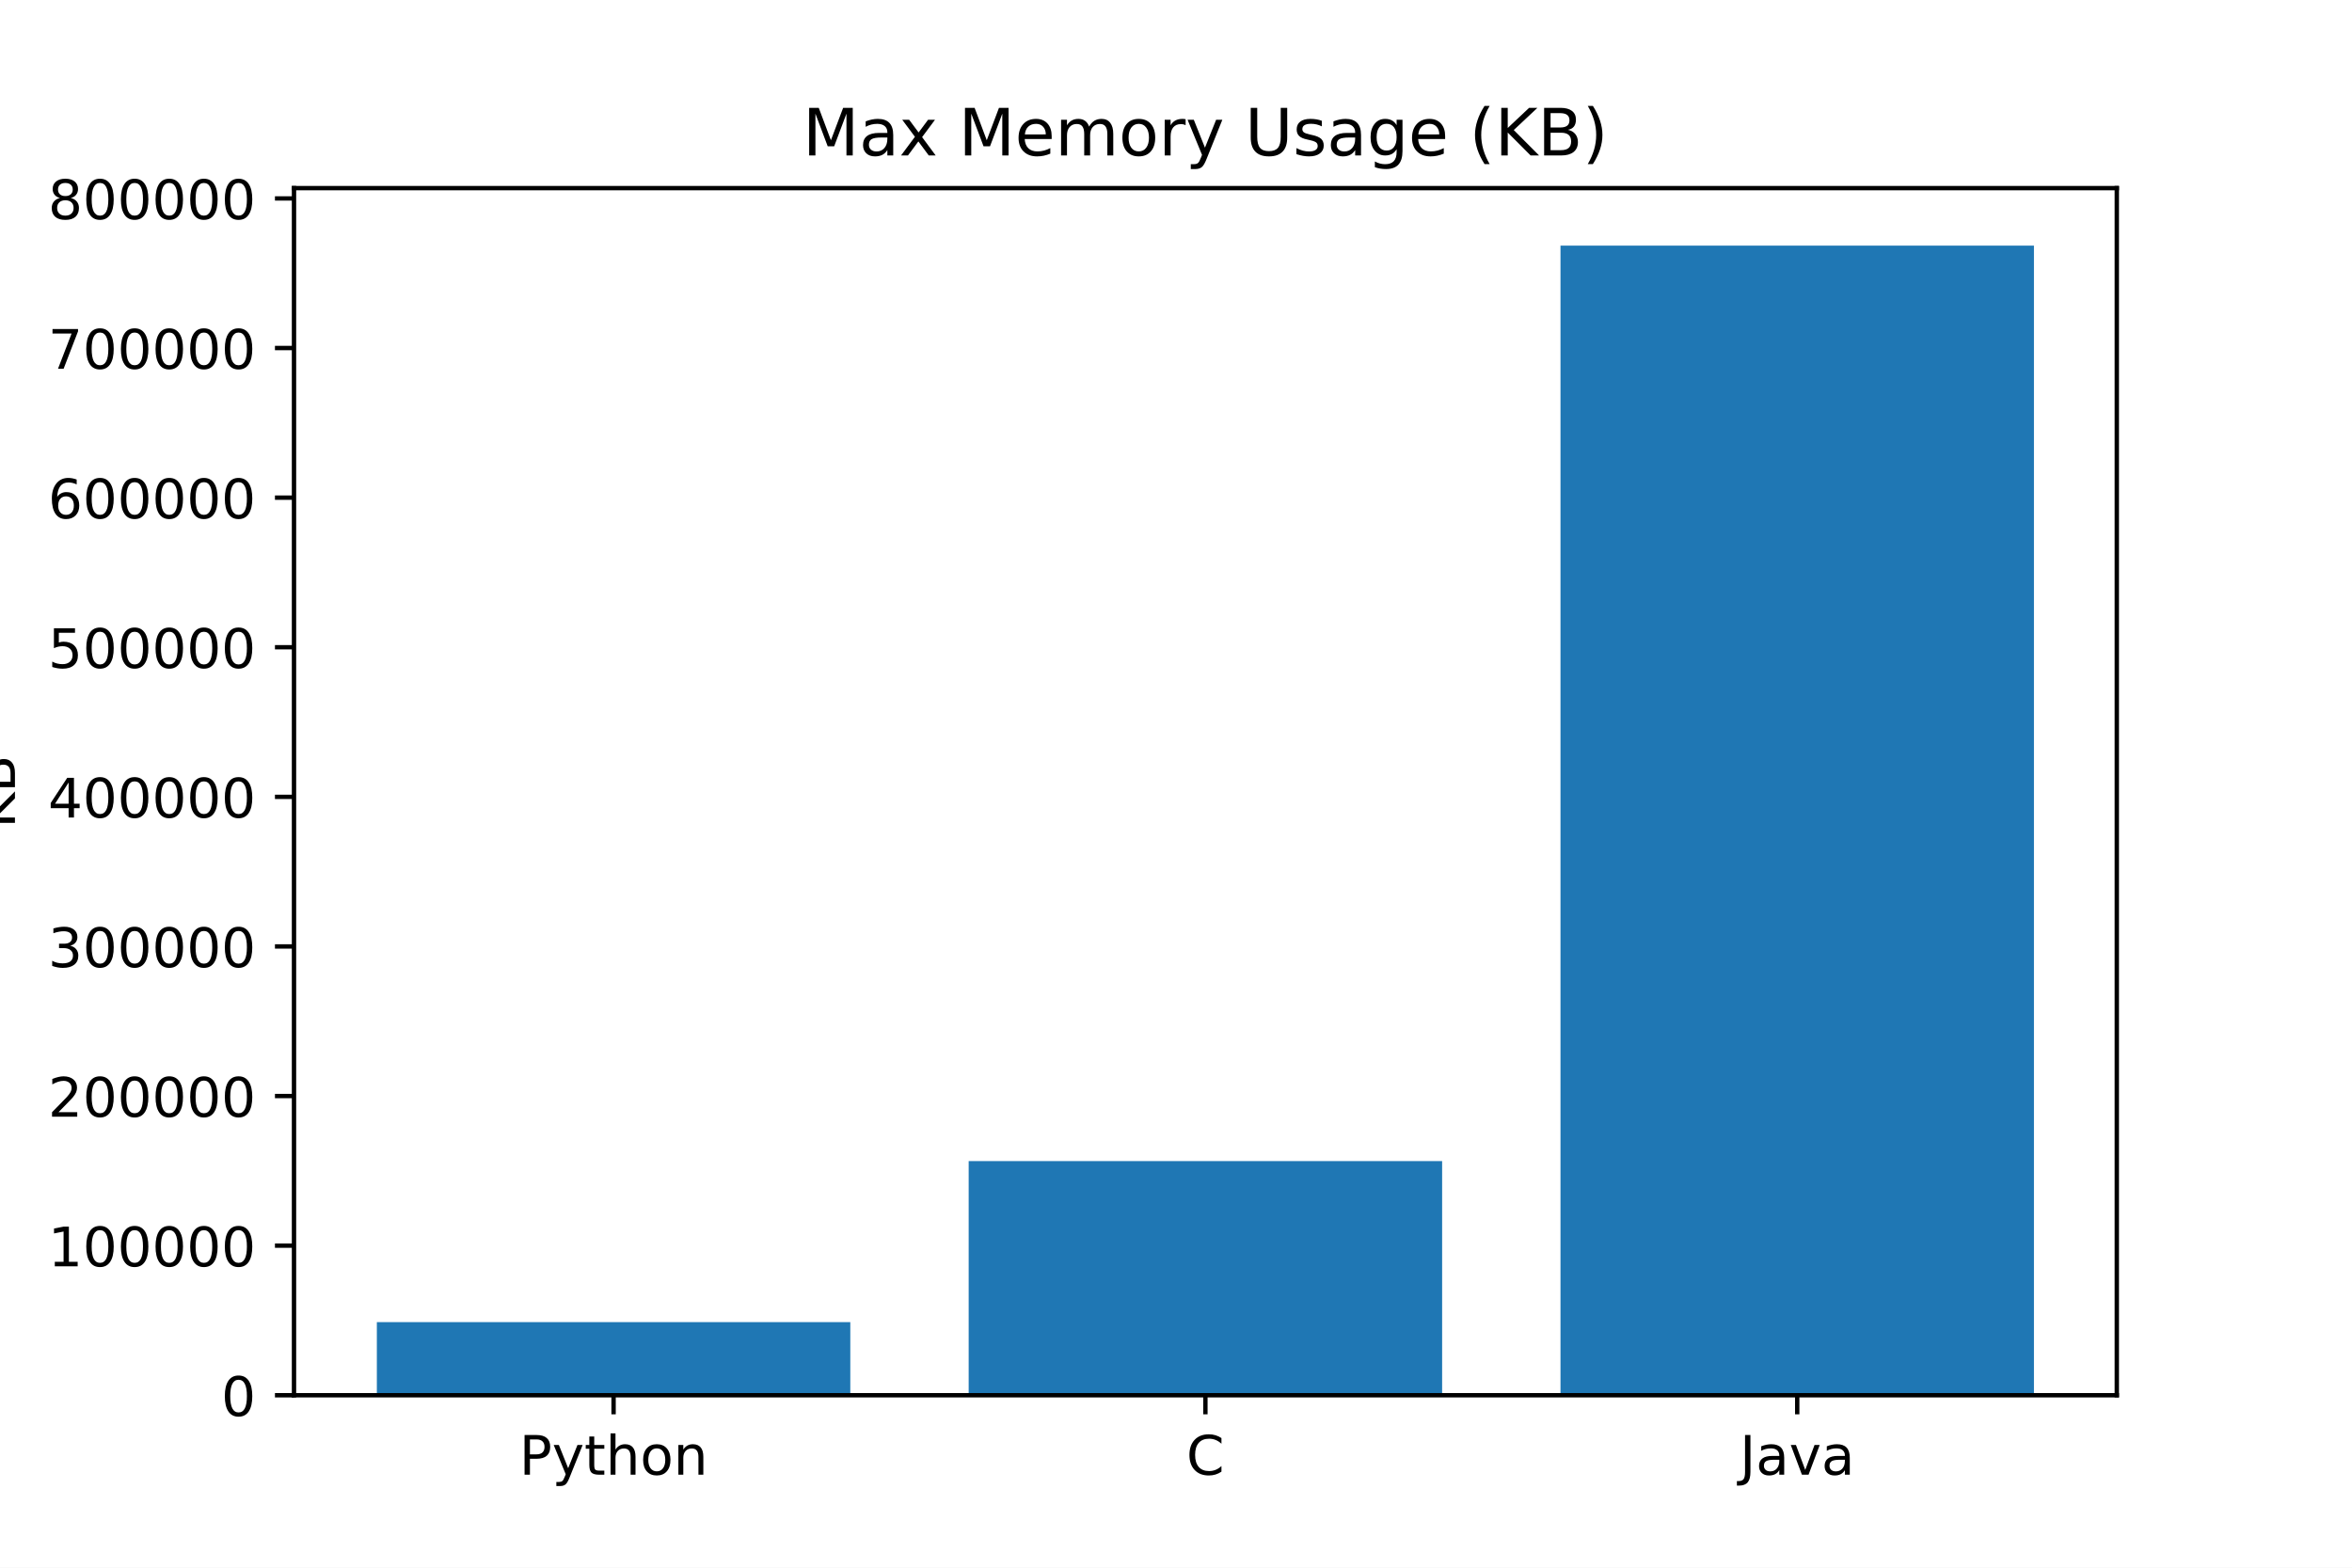
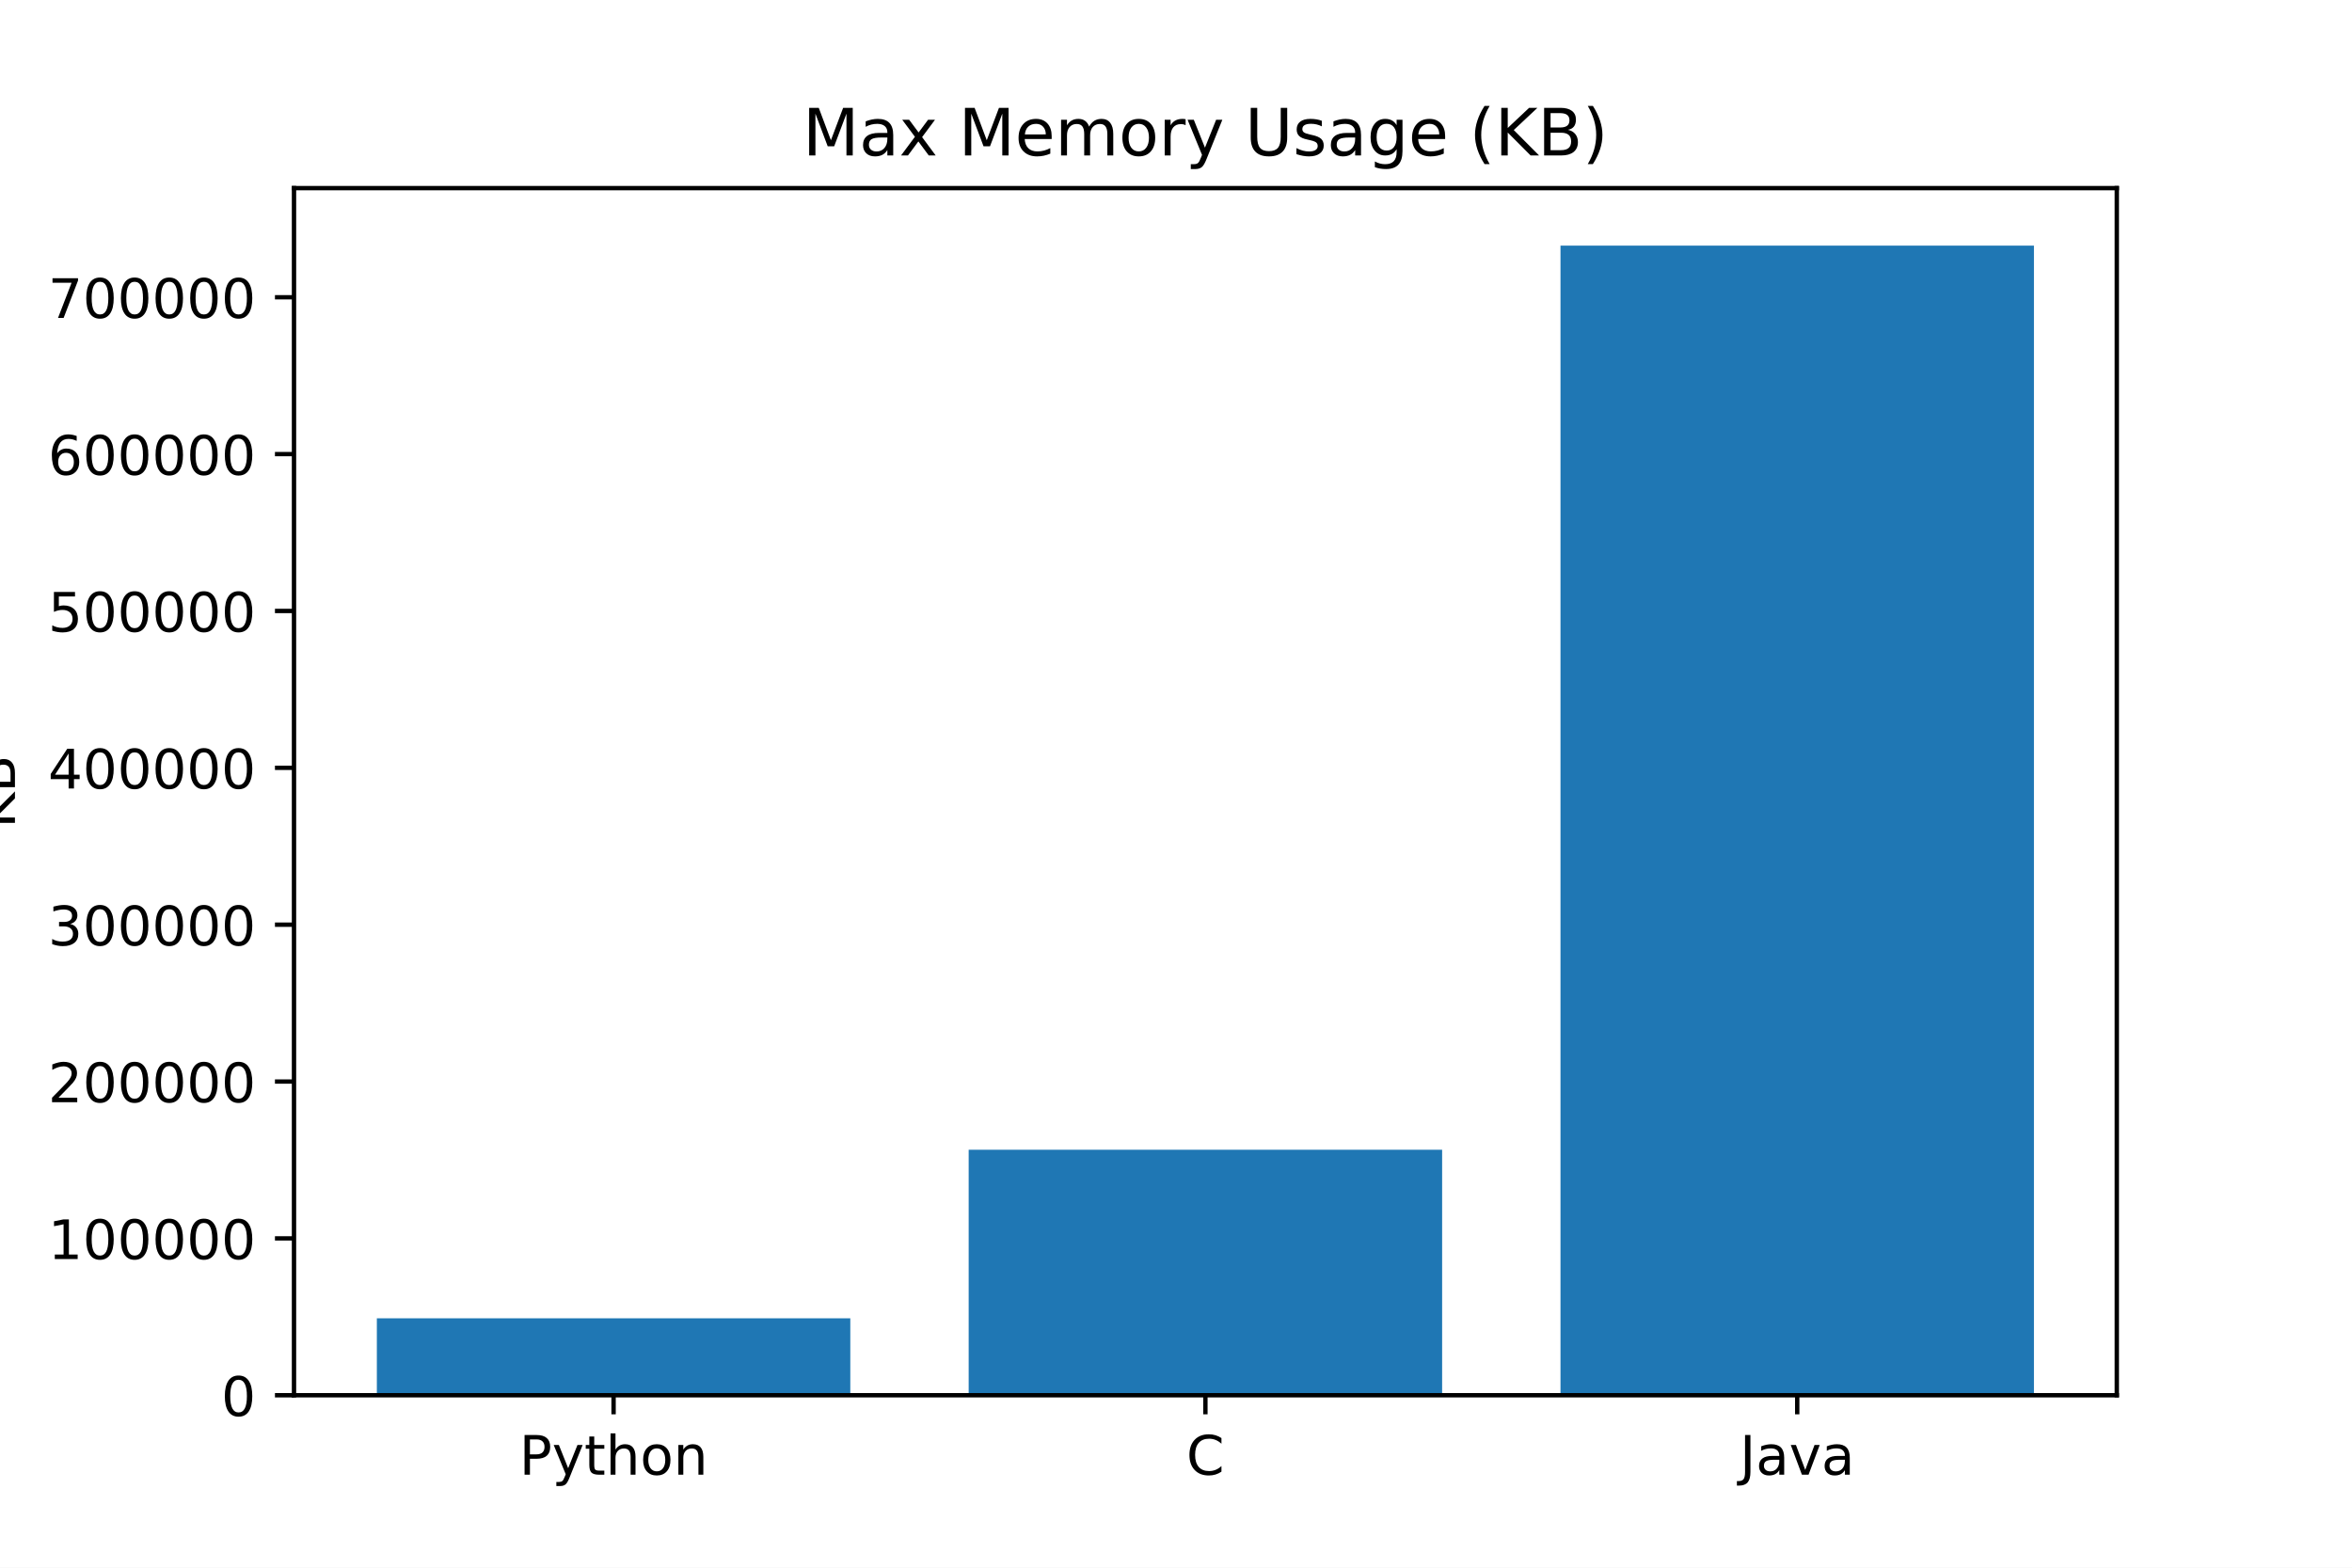
<svg xmlns="http://www.w3.org/2000/svg" xmlns:xlink="http://www.w3.org/1999/xlink" width="432pt" height="288pt" viewBox="0 0 432 288" version="1.1">
  <defs>
    <style type="text/css">*{stroke-linejoin: round; stroke-linecap: butt}</style>
  </defs>
  <g id="figure_1">
    <g id="patch_1">
      <path d="M 0 288  L 432 288  L 432 0  L 0 0  z " style="fill: #ffffff" />
    </g>
    <g id="axes_1">
      <g id="patch_2">
        <path d="M 54 256.32  L 388.8 256.32  L 388.8 34.56  L 54 34.56  z " style="fill: #ffffff" />
      </g>
      <g id="patch_3">
-         <path d="M 69.218 256.32  L 156.179 256.32  L 156.179 242.89  L 69.218 242.89  z " clip-path="url(#pde307f7f44)" style="fill: #1f77b4" />
+         <path d="M 69.218 256.32  L 156.179 256.32  L 156.179 242.189  L 69.218 242.189  z " clip-path="url(#p4cbd2ab543)" style="fill: #1f77b4" />
      </g>
      <g id="patch_4">
-         <path d="M 177.919 256.32  L 264.881 256.32  L 264.881 213.3  L 177.919 213.3  z " clip-path="url(#pde307f7f44)" style="fill: #1f77b4" />
+         <path d="M 177.919 256.32  L 264.881 256.32  L 264.881 211.214  L 177.919 211.214  z " clip-path="url(#p4cbd2ab543)" style="fill: #1f77b4" />
      </g>
      <g id="patch_5">
-         <path d="M 286.621 256.32  L 373.582 256.32  L 373.582 45.12  L 286.621 45.12  z " clip-path="url(#pde307f7f44)" style="fill: #1f77b4" />
+         <path d="M 286.621 256.32  L 373.582 256.32  L 373.582 45.12  L 286.621 45.12  z " clip-path="url(#p4cbd2ab543)" style="fill: #1f77b4" />
      </g>
      <g id="matplotlib.axis_1">
        <g id="xtick_1">
          <g id="line2d_1">
            <defs>
-               <path id="ma4c8f65fe5" d="M 0 0  L 0 3.5  " style="stroke: #000000; stroke-width: 0.8" />
+               <path id="mc1061f6095" d="M 0 0  L 0 3.5  " style="stroke: #000000; stroke-width: 0.8" />
            </defs>
            <g>
-               <use xlink:href="#ma4c8f65fe5" x="112.699" y="256.32" style="stroke: #000000; stroke-width: 0.8" />
+               <use xlink:href="#mc1061f6095" x="112.699" y="256.32" style="stroke: #000000; stroke-width: 0.8" />
            </g>
          </g>
          <g id="text_1">
            <g transform="translate(95.36745 270.9184) scale(0.1 -0.1)">
              <defs>
                <path id="DejaVuSans-50" d="M 1259 4147  L 1259 2394  L 2053 2394  Q 2494 2394 2734 2622  Q 2975 2850 2975 3272  Q 2975 3691 2734 3919  Q 2494 4147 2053 4147  L 1259 4147  z M 628 4666  L 2053 4666  Q 2838 4666 3239 4311  Q 3641 3956 3641 3272  Q 3641 2581 3239 2228  Q 2838 1875 2053 1875  L 1259 1875  L 1259 0  L 628 0  L 628 4666  z " transform="scale(0.015625)" />
                <path id="DejaVuSans-79" d="M 2059 -325  Q 1816 -950 1584 -1140  Q 1353 -1331 966 -1331  L 506 -1331  L 506 -850  L 844 -850  Q 1081 -850 1212 -737  Q 1344 -625 1503 -206  L 1606 56  L 191 3500  L 800 3500  L 1894 763  L 2988 3500  L 3597 3500  L 2059 -325  z " transform="scale(0.015625)" />
                <path id="DejaVuSans-74" d="M 1172 4494  L 1172 3500  L 2356 3500  L 2356 3053  L 1172 3053  L 1172 1153  Q 1172 725 1289 603  Q 1406 481 1766 481  L 2356 481  L 2356 0  L 1766 0  Q 1100 0 847 248  Q 594 497 594 1153  L 594 3053  L 172 3053  L 172 3500  L 594 3500  L 594 4494  L 1172 4494  z " transform="scale(0.015625)" />
                <path id="DejaVuSans-68" d="M 3513 2113  L 3513 0  L 2938 0  L 2938 2094  Q 2938 2591 2744 2837  Q 2550 3084 2163 3084  Q 1697 3084 1428 2787  Q 1159 2491 1159 1978  L 1159 0  L 581 0  L 581 4863  L 1159 4863  L 1159 2956  Q 1366 3272 1645 3428  Q 1925 3584 2291 3584  Q 2894 3584 3203 3211  Q 3513 2838 3513 2113  z " transform="scale(0.015625)" />
                <path id="DejaVuSans-6f" d="M 1959 3097  Q 1497 3097 1228 2736  Q 959 2375 959 1747  Q 959 1119 1226 758  Q 1494 397 1959 397  Q 2419 397 2687 759  Q 2956 1122 2956 1747  Q 2956 2369 2687 2733  Q 2419 3097 1959 3097  z M 1959 3584  Q 2709 3584 3137 3096  Q 3566 2609 3566 1747  Q 3566 888 3137 398  Q 2709 -91 1959 -91  Q 1206 -91 779 398  Q 353 888 353 1747  Q 353 2609 779 3096  Q 1206 3584 1959 3584  z " transform="scale(0.015625)" />
                <path id="DejaVuSans-6e" d="M 3513 2113  L 3513 0  L 2938 0  L 2938 2094  Q 2938 2591 2744 2837  Q 2550 3084 2163 3084  Q 1697 3084 1428 2787  Q 1159 2491 1159 1978  L 1159 0  L 581 0  L 581 3500  L 1159 3500  L 1159 2956  Q 1366 3272 1645 3428  Q 1925 3584 2291 3584  Q 2894 3584 3203 3211  Q 3513 2838 3513 2113  z " transform="scale(0.015625)" />
              </defs>
              <use xlink:href="#DejaVuSans-50" />
              <use xlink:href="#DejaVuSans-79" transform="translate(60.30273 0)" />
              <use xlink:href="#DejaVuSans-74" transform="translate(119.4824 0)" />
              <use xlink:href="#DejaVuSans-68" transform="translate(158.6914 0)" />
              <use xlink:href="#DejaVuSans-6f" transform="translate(222.0703 0)" />
              <use xlink:href="#DejaVuSans-6e" transform="translate(283.252 0)" />
            </g>
          </g>
        </g>
        <g id="xtick_2">
          <g id="line2d_2">
            <g>
-               <use xlink:href="#ma4c8f65fe5" x="221.4" y="256.32" style="stroke: #000000; stroke-width: 0.8" />
+               <use xlink:href="#mc1061f6095" x="221.4" y="256.32" style="stroke: #000000; stroke-width: 0.8" />
            </g>
          </g>
          <g id="text_2">
            <g transform="translate(217.9086 270.9184) scale(0.1 -0.1)">
              <defs>
                <path id="DejaVuSans-43" d="M 4122 4306  L 4122 3641  Q 3803 3938 3442 4084  Q 3081 4231 2675 4231  Q 1875 4231 1450 3742  Q 1025 3253 1025 2328  Q 1025 1406 1450 917  Q 1875 428 2675 428  Q 3081 428 3442 575  Q 3803 722 4122 1019  L 4122 359  Q 3791 134 3420 21  Q 3050 -91 2638 -91  Q 1578 -91 968 557  Q 359 1206 359 2328  Q 359 3453 968 4101  Q 1578 4750 2638 4750  Q 3056 4750 3426 4639  Q 3797 4528 4122 4306  z " transform="scale(0.015625)" />
              </defs>
              <use xlink:href="#DejaVuSans-43" />
            </g>
          </g>
        </g>
        <g id="xtick_3">
          <g id="line2d_3">
            <g>
-               <use xlink:href="#ma4c8f65fe5" x="330.101" y="256.32" style="stroke: #000000; stroke-width: 0.8" />
+               <use xlink:href="#mc1061f6095" x="330.101" y="256.32" style="stroke: #000000; stroke-width: 0.8" />
            </g>
          </g>
          <g id="text_3">
            <g transform="translate(319.5388 270.9184) scale(0.1 -0.1)">
              <defs>
                <path id="DejaVuSans-4a" d="M 628 4666  L 1259 4666  L 1259 325  Q 1259 -519 939 -900  Q 619 -1281 -91 -1281  L -331 -1281  L -331 -750  L -134 -750  Q 284 -750 456 -515  Q 628 -281 628 325  L 628 4666  z " transform="scale(0.015625)" />
                <path id="DejaVuSans-61" d="M 2194 1759  Q 1497 1759 1228 1600  Q 959 1441 959 1056  Q 959 750 1161 570  Q 1363 391 1709 391  Q 2188 391 2477 730  Q 2766 1069 2766 1631  L 2766 1759  L 2194 1759  z M 3341 1997  L 3341 0  L 2766 0  L 2766 531  Q 2569 213 2275 61  Q 1981 -91 1556 -91  Q 1019 -91 701 211  Q 384 513 384 1019  Q 384 1609 779 1909  Q 1175 2209 1959 2209  L 2766 2209  L 2766 2266  Q 2766 2663 2505 2880  Q 2244 3097 1772 3097  Q 1472 3097 1187 3025  Q 903 2953 641 2809  L 641 3341  Q 956 3463 1253 3523  Q 1550 3584 1831 3584  Q 2591 3584 2966 3190  Q 3341 2797 3341 1997  z " transform="scale(0.015625)" />
                <path id="DejaVuSans-76" d="M 191 3500  L 800 3500  L 1894 563  L 2988 3500  L 3597 3500  L 2284 0  L 1503 0  L 191 3500  z " transform="scale(0.015625)" />
              </defs>
              <use xlink:href="#DejaVuSans-4a" />
              <use xlink:href="#DejaVuSans-61" transform="translate(29.49219 0)" />
              <use xlink:href="#DejaVuSans-76" transform="translate(90.77148 0)" />
              <use xlink:href="#DejaVuSans-61" transform="translate(149.9512 0)" />
            </g>
          </g>
        </g>
      </g>
      <g id="matplotlib.axis_2">
        <g id="ytick_1">
          <g id="line2d_4">
            <defs>
-               <path id="m430c08c1ce" d="M 0 0  L -3.5 0  " style="stroke: #000000; stroke-width: 0.8" />
+               <path id="m6a07354cae" d="M 0 0  L -3.5 0  " style="stroke: #000000; stroke-width: 0.8" />
            </defs>
            <g>
-               <use xlink:href="#m430c08c1ce" x="54" y="256.32" style="stroke: #000000; stroke-width: 0.8" />
+               <use xlink:href="#m6a07354cae" x="54" y="256.32" style="stroke: #000000; stroke-width: 0.8" />
            </g>
          </g>
          <g id="text_4">
            <g transform="translate(40.6375 260.1192) scale(0.1 -0.1)">
              <defs>
                <path id="DejaVuSans-30" d="M 2034 4250  Q 1547 4250 1301 3770  Q 1056 3291 1056 2328  Q 1056 1369 1301 889  Q 1547 409 2034 409  Q 2525 409 2770 889  Q 3016 1369 3016 2328  Q 3016 3291 2770 3770  Q 2525 4250 2034 4250  z M 2034 4750  Q 2819 4750 3233 4129  Q 3647 3509 3647 2328  Q 3647 1150 3233 529  Q 2819 -91 2034 -91  Q 1250 -91 836 529  Q 422 1150 422 2328  Q 422 3509 836 4129  Q 1250 4750 2034 4750  z " transform="scale(0.015625)" />
              </defs>
              <use xlink:href="#DejaVuSans-30" />
            </g>
          </g>
        </g>
        <g id="ytick_2">
          <g id="line2d_5">
            <g>
-               <use xlink:href="#m430c08c1ce" x="54" y="228.837" style="stroke: #000000; stroke-width: 0.8" />
+               <use xlink:href="#m6a07354cae" x="54" y="227.504" style="stroke: #000000; stroke-width: 0.8" />
            </g>
          </g>
          <g id="text_5">
-             <g transform="translate(8.825 232.6363) scale(0.1 -0.1)">
+             <g transform="translate(8.825 231.3033) scale(0.1 -0.1)">
              <defs>
                <path id="DejaVuSans-31" d="M 794 531  L 1825 531  L 1825 4091  L 703 3866  L 703 4441  L 1819 4666  L 2450 4666  L 2450 531  L 3481 531  L 3481 0  L 794 0  L 794 531  z " transform="scale(0.015625)" />
              </defs>
              <use xlink:href="#DejaVuSans-31" />
              <use xlink:href="#DejaVuSans-30" transform="translate(63.62305 0)" />
              <use xlink:href="#DejaVuSans-30" transform="translate(127.2461 0)" />
              <use xlink:href="#DejaVuSans-30" transform="translate(190.8691 0)" />
              <use xlink:href="#DejaVuSans-30" transform="translate(254.4922 0)" />
              <use xlink:href="#DejaVuSans-30" transform="translate(318.1152 0)" />
            </g>
          </g>
        </g>
        <g id="ytick_3">
          <g id="line2d_6">
            <g>
-               <use xlink:href="#m430c08c1ce" x="54" y="201.354" style="stroke: #000000; stroke-width: 0.8" />
+               <use xlink:href="#m6a07354cae" x="54" y="198.688" style="stroke: #000000; stroke-width: 0.8" />
            </g>
          </g>
          <g id="text_6">
-             <g transform="translate(8.825 205.1533) scale(0.1 -0.1)">
+             <g transform="translate(8.825 202.4874) scale(0.1 -0.1)">
              <defs>
                <path id="DejaVuSans-32" d="M 1228 531  L 3431 531  L 3431 0  L 469 0  L 469 531  Q 828 903 1448 1529  Q 2069 2156 2228 2338  Q 2531 2678 2651 2914  Q 2772 3150 2772 3378  Q 2772 3750 2511 3984  Q 2250 4219 1831 4219  Q 1534 4219 1204 4116  Q 875 4013 500 3803  L 500 4441  Q 881 4594 1212 4672  Q 1544 4750 1819 4750  Q 2544 4750 2975 4387  Q 3406 4025 3406 3419  Q 3406 3131 3298 2873  Q 3191 2616 2906 2266  Q 2828 2175 2409 1742  Q 1991 1309 1228 531  z " transform="scale(0.015625)" />
              </defs>
              <use xlink:href="#DejaVuSans-32" />
              <use xlink:href="#DejaVuSans-30" transform="translate(63.62305 0)" />
              <use xlink:href="#DejaVuSans-30" transform="translate(127.2461 0)" />
              <use xlink:href="#DejaVuSans-30" transform="translate(190.8691 0)" />
              <use xlink:href="#DejaVuSans-30" transform="translate(254.4922 0)" />
              <use xlink:href="#DejaVuSans-30" transform="translate(318.1152 0)" />
            </g>
          </g>
        </g>
        <g id="ytick_4">
          <g id="line2d_7">
            <g>
-               <use xlink:href="#m430c08c1ce" x="54" y="173.871" style="stroke: #000000; stroke-width: 0.8" />
+               <use xlink:href="#m6a07354cae" x="54" y="169.872" style="stroke: #000000; stroke-width: 0.8" />
            </g>
          </g>
          <g id="text_7">
-             <g transform="translate(8.825 177.6703) scale(0.1 -0.1)">
+             <g transform="translate(8.825 173.6714) scale(0.1 -0.1)">
              <defs>
                <path id="DejaVuSans-33" d="M 2597 2516  Q 3050 2419 3304 2112  Q 3559 1806 3559 1356  Q 3559 666 3084 287  Q 2609 -91 1734 -91  Q 1441 -91 1130 -33  Q 819 25 488 141  L 488 750  Q 750 597 1062 519  Q 1375 441 1716 441  Q 2309 441 2620 675  Q 2931 909 2931 1356  Q 2931 1769 2642 2001  Q 2353 2234 1838 2234  L 1294 2234  L 1294 2753  L 1863 2753  Q 2328 2753 2575 2939  Q 2822 3125 2822 3475  Q 2822 3834 2567 4026  Q 2313 4219 1838 4219  Q 1578 4219 1281 4162  Q 984 4106 628 3988  L 628 4550  Q 988 4650 1302 4700  Q 1616 4750 1894 4750  Q 2613 4750 3031 4423  Q 3450 4097 3450 3541  Q 3450 3153 3228 2886  Q 3006 2619 2597 2516  z " transform="scale(0.015625)" />
              </defs>
              <use xlink:href="#DejaVuSans-33" />
              <use xlink:href="#DejaVuSans-30" transform="translate(63.62305 0)" />
              <use xlink:href="#DejaVuSans-30" transform="translate(127.2461 0)" />
              <use xlink:href="#DejaVuSans-30" transform="translate(190.8691 0)" />
              <use xlink:href="#DejaVuSans-30" transform="translate(254.4922 0)" />
              <use xlink:href="#DejaVuSans-30" transform="translate(318.1152 0)" />
            </g>
          </g>
        </g>
        <g id="ytick_5">
          <g id="line2d_8">
            <g>
-               <use xlink:href="#m430c08c1ce" x="54" y="146.388" style="stroke: #000000; stroke-width: 0.8" />
+               <use xlink:href="#m6a07354cae" x="54" y="141.056" style="stroke: #000000; stroke-width: 0.8" />
            </g>
          </g>
          <g id="text_8">
-             <g transform="translate(8.825 150.1874) scale(0.1 -0.1)">
+             <g transform="translate(8.825 144.8555) scale(0.1 -0.1)">
              <defs>
                <path id="DejaVuSans-34" d="M 2419 4116  L 825 1625  L 2419 1625  L 2419 4116  z M 2253 4666  L 3047 4666  L 3047 1625  L 3713 1625  L 3713 1100  L 3047 1100  L 3047 0  L 2419 0  L 2419 1100  L 313 1100  L 313 1709  L 2253 4666  z " transform="scale(0.015625)" />
              </defs>
              <use xlink:href="#DejaVuSans-34" />
              <use xlink:href="#DejaVuSans-30" transform="translate(63.62305 0)" />
              <use xlink:href="#DejaVuSans-30" transform="translate(127.2461 0)" />
              <use xlink:href="#DejaVuSans-30" transform="translate(190.8691 0)" />
              <use xlink:href="#DejaVuSans-30" transform="translate(254.4922 0)" />
              <use xlink:href="#DejaVuSans-30" transform="translate(318.1152 0)" />
            </g>
          </g>
        </g>
        <g id="ytick_6">
          <g id="line2d_9">
            <g>
-               <use xlink:href="#m430c08c1ce" x="54" y="118.905" style="stroke: #000000; stroke-width: 0.8" />
+               <use xlink:href="#m6a07354cae" x="54" y="112.24" style="stroke: #000000; stroke-width: 0.8" />
            </g>
          </g>
          <g id="text_9">
-             <g transform="translate(8.825 122.7044) scale(0.1 -0.1)">
+             <g transform="translate(8.825 116.0396) scale(0.1 -0.1)">
              <defs>
                <path id="DejaVuSans-35" d="M 691 4666  L 3169 4666  L 3169 4134  L 1269 4134  L 1269 2991  Q 1406 3038 1543 3061  Q 1681 3084 1819 3084  Q 2600 3084 3056 2656  Q 3513 2228 3513 1497  Q 3513 744 3044 326  Q 2575 -91 1722 -91  Q 1428 -91 1123 -41  Q 819 9 494 109  L 494 744  Q 775 591 1075 516  Q 1375 441 1709 441  Q 2250 441 2565 725  Q 2881 1009 2881 1497  Q 2881 1984 2565 2268  Q 2250 2553 1709 2553  Q 1456 2553 1204 2497  Q 953 2441 691 2322  L 691 4666  z " transform="scale(0.015625)" />
              </defs>
              <use xlink:href="#DejaVuSans-35" />
              <use xlink:href="#DejaVuSans-30" transform="translate(63.62305 0)" />
              <use xlink:href="#DejaVuSans-30" transform="translate(127.2461 0)" />
              <use xlink:href="#DejaVuSans-30" transform="translate(190.8691 0)" />
              <use xlink:href="#DejaVuSans-30" transform="translate(254.4922 0)" />
              <use xlink:href="#DejaVuSans-30" transform="translate(318.1152 0)" />
            </g>
          </g>
        </g>
        <g id="ytick_7">
          <g id="line2d_10">
            <g>
-               <use xlink:href="#m430c08c1ce" x="54" y="91.422" style="stroke: #000000; stroke-width: 0.8" />
+               <use xlink:href="#m6a07354cae" x="54" y="83.424" style="stroke: #000000; stroke-width: 0.8" />
            </g>
          </g>
          <g id="text_10">
-             <g transform="translate(8.825 95.22142) scale(0.1 -0.1)">
+             <g transform="translate(8.825 87.22365) scale(0.1 -0.1)">
              <defs>
                <path id="DejaVuSans-36" d="M 2113 2584  Q 1688 2584 1439 2293  Q 1191 2003 1191 1497  Q 1191 994 1439 701  Q 1688 409 2113 409  Q 2538 409 2786 701  Q 3034 994 3034 1497  Q 3034 2003 2786 2293  Q 2538 2584 2113 2584  z M 3366 4563  L 3366 3988  Q 3128 4100 2886 4159  Q 2644 4219 2406 4219  Q 1781 4219 1451 3797  Q 1122 3375 1075 2522  Q 1259 2794 1537 2939  Q 1816 3084 2150 3084  Q 2853 3084 3261 2657  Q 3669 2231 3669 1497  Q 3669 778 3244 343  Q 2819 -91 2113 -91  Q 1303 -91 875 529  Q 447 1150 447 2328  Q 447 3434 972 4092  Q 1497 4750 2381 4750  Q 2619 4750 2861 4703  Q 3103 4656 3366 4563  z " transform="scale(0.015625)" />
              </defs>
              <use xlink:href="#DejaVuSans-36" />
              <use xlink:href="#DejaVuSans-30" transform="translate(63.62305 0)" />
              <use xlink:href="#DejaVuSans-30" transform="translate(127.2461 0)" />
              <use xlink:href="#DejaVuSans-30" transform="translate(190.8691 0)" />
              <use xlink:href="#DejaVuSans-30" transform="translate(254.4922 0)" />
              <use xlink:href="#DejaVuSans-30" transform="translate(318.1152 0)" />
            </g>
          </g>
        </g>
        <g id="ytick_8">
          <g id="line2d_11">
            <g>
-               <use xlink:href="#m430c08c1ce" x="54" y="63.939" style="stroke: #000000; stroke-width: 0.8" />
+               <use xlink:href="#m6a07354cae" x="54" y="54.609" style="stroke: #000000; stroke-width: 0.8" />
            </g>
          </g>
          <g id="text_11">
-             <g transform="translate(8.825 67.73846) scale(0.1 -0.1)">
+             <g transform="translate(8.825 58.40773) scale(0.1 -0.1)">
              <defs>
                <path id="DejaVuSans-37" d="M 525 4666  L 3525 4666  L 3525 4397  L 1831 0  L 1172 0  L 2766 4134  L 525 4134  L 525 4666  z " transform="scale(0.015625)" />
              </defs>
              <use xlink:href="#DejaVuSans-37" />
              <use xlink:href="#DejaVuSans-30" transform="translate(63.62305 0)" />
              <use xlink:href="#DejaVuSans-30" transform="translate(127.2461 0)" />
              <use xlink:href="#DejaVuSans-30" transform="translate(190.8691 0)" />
              <use xlink:href="#DejaVuSans-30" transform="translate(254.4922 0)" />
              <use xlink:href="#DejaVuSans-30" transform="translate(318.1152 0)" />
            </g>
          </g>
        </g>
-         <g id="ytick_9">
-           <g id="line2d_12">
-             <g>
-               <use xlink:href="#m430c08c1ce" x="54" y="36.456" style="stroke: #000000; stroke-width: 0.8" />
-             </g>
-           </g>
-           <g id="text_12">
-             <g transform="translate(8.825 40.25549) scale(0.1 -0.1)">
-               <defs>
-                 <path id="DejaVuSans-38" d="M 2034 2216  Q 1584 2216 1326 1975  Q 1069 1734 1069 1313  Q 1069 891 1326 650  Q 1584 409 2034 409  Q 2484 409 2743 651  Q 3003 894 3003 1313  Q 3003 1734 2745 1975  Q 2488 2216 2034 2216  z M 1403 2484  Q 997 2584 770 2862  Q 544 3141 544 3541  Q 544 4100 942 4425  Q 1341 4750 2034 4750  Q 2731 4750 3128 4425  Q 3525 4100 3525 3541  Q 3525 3141 3298 2862  Q 3072 2584 2669 2484  Q 3125 2378 3379 2068  Q 3634 1759 3634 1313  Q 3634 634 3220 271  Q 2806 -91 2034 -91  Q 1263 -91 848 271  Q 434 634 434 1313  Q 434 1759 690 2068  Q 947 2378 1403 2484  z M 1172 3481  Q 1172 3119 1398 2916  Q 1625 2713 2034 2713  Q 2441 2713 2670 2916  Q 2900 3119 2900 3481  Q 2900 3844 2670 4047  Q 2441 4250 2034 4250  Q 1625 4250 1398 4047  Q 1172 3844 1172 3481  z " transform="scale(0.015625)" />
-               </defs>
-               <use xlink:href="#DejaVuSans-38" />
-               <use xlink:href="#DejaVuSans-30" transform="translate(63.62305 0)" />
-               <use xlink:href="#DejaVuSans-30" transform="translate(127.2461 0)" />
-               <use xlink:href="#DejaVuSans-30" transform="translate(190.8691 0)" />
-               <use xlink:href="#DejaVuSans-30" transform="translate(254.4922 0)" />
-               <use xlink:href="#DejaVuSans-30" transform="translate(318.1152 0)" />
-             </g>
-           </g>
-         </g>
-         <g id="text_13">
+         <g id="text_12">
          <g transform="translate(2.745312 152.1494) rotate(-90) scale(0.1 -0.1)">
            <defs>
              <path id="DejaVuSans-4b" d="M 628 4666  L 1259 4666  L 1259 2694  L 3353 4666  L 4166 4666  L 1850 2491  L 4331 0  L 3500 0  L 1259 2247  L 1259 0  L 628 0  L 628 4666  z " transform="scale(0.015625)" />
              <path id="DejaVuSans-42" d="M 1259 2228  L 1259 519  L 2272 519  Q 2781 519 3026 730  Q 3272 941 3272 1375  Q 3272 1813 3026 2020  Q 2781 2228 2272 2228  L 1259 2228  z M 1259 4147  L 1259 2741  L 2194 2741  Q 2656 2741 2882 2914  Q 3109 3088 3109 3444  Q 3109 3797 2882 3972  Q 2656 4147 2194 4147  L 1259 4147  z M 628 4666  L 2241 4666  Q 2963 4666 3353 4366  Q 3744 4066 3744 3513  Q 3744 3084 3544 2831  Q 3344 2578 2956 2516  Q 3422 2416 3680 2098  Q 3938 1781 3938 1306  Q 3938 681 3513 340  Q 3088 0 2303 0  L 628 0  L 628 4666  z " transform="scale(0.015625)" />
            </defs>
            <use xlink:href="#DejaVuSans-4b" />
            <use xlink:href="#DejaVuSans-42" transform="translate(65.57617 0)" />
          </g>
        </g>
      </g>
      <g id="patch_6">
        <path d="M 54 256.32  L 54 34.56  " style="fill: none; stroke: #000000; stroke-width: 0.8; stroke-linejoin: miter; stroke-linecap: square" />
      </g>
      <g id="patch_7">
        <path d="M 388.8 256.32  L 388.8 34.56  " style="fill: none; stroke: #000000; stroke-width: 0.8; stroke-linejoin: miter; stroke-linecap: square" />
      </g>
      <g id="patch_8">
        <path d="M 54 256.32  L 388.8 256.32  " style="fill: none; stroke: #000000; stroke-width: 0.8; stroke-linejoin: miter; stroke-linecap: square" />
      </g>
      <g id="patch_9">
        <path d="M 54 34.56  L 388.8 34.56  " style="fill: none; stroke: #000000; stroke-width: 0.8; stroke-linejoin: miter; stroke-linecap: square" />
      </g>
-       <g id="text_14">
+       <g id="text_13">
        <g transform="translate(147.4444 28.56) scale(0.12 -0.12)">
          <defs>
            <path id="DejaVuSans-4d" d="M 628 4666  L 1569 4666  L 2759 1491  L 3956 4666  L 4897 4666  L 4897 0  L 4281 0  L 4281 4097  L 3078 897  L 2444 897  L 1241 4097  L 1241 0  L 628 0  L 628 4666  z " transform="scale(0.015625)" />
            <path id="DejaVuSans-78" d="M 3513 3500  L 2247 1797  L 3578 0  L 2900 0  L 1881 1375  L 863 0  L 184 0  L 1544 1831  L 300 3500  L 978 3500  L 1906 2253  L 2834 3500  L 3513 3500  z " transform="scale(0.015625)" />
            <path id="DejaVuSans-20" transform="scale(0.015625)" />
            <path id="DejaVuSans-65" d="M 3597 1894  L 3597 1613  L 953 1613  Q 991 1019 1311 708  Q 1631 397 2203 397  Q 2534 397 2845 478  Q 3156 559 3463 722  L 3463 178  Q 3153 47 2828 -22  Q 2503 -91 2169 -91  Q 1331 -91 842 396  Q 353 884 353 1716  Q 353 2575 817 3079  Q 1281 3584 2069 3584  Q 2775 3584 3186 3129  Q 3597 2675 3597 1894  z M 3022 2063  Q 3016 2534 2758 2815  Q 2500 3097 2075 3097  Q 1594 3097 1305 2825  Q 1016 2553 972 2059  L 3022 2063  z " transform="scale(0.015625)" />
            <path id="DejaVuSans-6d" d="M 3328 2828  Q 3544 3216 3844 3400  Q 4144 3584 4550 3584  Q 5097 3584 5394 3201  Q 5691 2819 5691 2113  L 5691 0  L 5113 0  L 5113 2094  Q 5113 2597 4934 2840  Q 4756 3084 4391 3084  Q 3944 3084 3684 2787  Q 3425 2491 3425 1978  L 3425 0  L 2847 0  L 2847 2094  Q 2847 2600 2669 2842  Q 2491 3084 2119 3084  Q 1678 3084 1418 2786  Q 1159 2488 1159 1978  L 1159 0  L 581 0  L 581 3500  L 1159 3500  L 1159 2956  Q 1356 3278 1631 3431  Q 1906 3584 2284 3584  Q 2666 3584 2933 3390  Q 3200 3197 3328 2828  z " transform="scale(0.015625)" />
            <path id="DejaVuSans-72" d="M 2631 2963  Q 2534 3019 2420 3045  Q 2306 3072 2169 3072  Q 1681 3072 1420 2755  Q 1159 2438 1159 1844  L 1159 0  L 581 0  L 581 3500  L 1159 3500  L 1159 2956  Q 1341 3275 1631 3429  Q 1922 3584 2338 3584  Q 2397 3584 2469 3576  Q 2541 3569 2628 3553  L 2631 2963  z " transform="scale(0.015625)" />
            <path id="DejaVuSans-55" d="M 556 4666  L 1191 4666  L 1191 1831  Q 1191 1081 1462 751  Q 1734 422 2344 422  Q 2950 422 3222 751  Q 3494 1081 3494 1831  L 3494 4666  L 4128 4666  L 4128 1753  Q 4128 841 3676 375  Q 3225 -91 2344 -91  Q 1459 -91 1007 375  Q 556 841 556 1753  L 556 4666  z " transform="scale(0.015625)" />
            <path id="DejaVuSans-73" d="M 2834 3397  L 2834 2853  Q 2591 2978 2328 3040  Q 2066 3103 1784 3103  Q 1356 3103 1142 2972  Q 928 2841 928 2578  Q 928 2378 1081 2264  Q 1234 2150 1697 2047  L 1894 2003  Q 2506 1872 2764 1633  Q 3022 1394 3022 966  Q 3022 478 2636 193  Q 2250 -91 1575 -91  Q 1294 -91 989 -36  Q 684 19 347 128  L 347 722  Q 666 556 975 473  Q 1284 391 1588 391  Q 1994 391 2212 530  Q 2431 669 2431 922  Q 2431 1156 2273 1281  Q 2116 1406 1581 1522  L 1381 1569  Q 847 1681 609 1914  Q 372 2147 372 2553  Q 372 3047 722 3315  Q 1072 3584 1716 3584  Q 2034 3584 2315 3537  Q 2597 3491 2834 3397  z " transform="scale(0.015625)" />
            <path id="DejaVuSans-67" d="M 2906 1791  Q 2906 2416 2648 2759  Q 2391 3103 1925 3103  Q 1463 3103 1205 2759  Q 947 2416 947 1791  Q 947 1169 1205 825  Q 1463 481 1925 481  Q 2391 481 2648 825  Q 2906 1169 2906 1791  z M 3481 434  Q 3481 -459 3084 -895  Q 2688 -1331 1869 -1331  Q 1566 -1331 1297 -1286  Q 1028 -1241 775 -1147  L 775 -588  Q 1028 -725 1275 -790  Q 1522 -856 1778 -856  Q 2344 -856 2625 -561  Q 2906 -266 2906 331  L 2906 616  Q 2728 306 2450 153  Q 2172 0 1784 0  Q 1141 0 747 490  Q 353 981 353 1791  Q 353 2603 747 3093  Q 1141 3584 1784 3584  Q 2172 3584 2450 3431  Q 2728 3278 2906 2969  L 2906 3500  L 3481 3500  L 3481 434  z " transform="scale(0.015625)" />
            <path id="DejaVuSans-28" d="M 1984 4856  Q 1566 4138 1362 3434  Q 1159 2731 1159 2009  Q 1159 1288 1364 580  Q 1569 -128 1984 -844  L 1484 -844  Q 1016 -109 783 600  Q 550 1309 550 2009  Q 550 2706 781 3412  Q 1013 4119 1484 4856  L 1984 4856  z " transform="scale(0.015625)" />
            <path id="DejaVuSans-29" d="M 513 4856  L 1013 4856  Q 1481 4119 1714 3412  Q 1947 2706 1947 2009  Q 1947 1309 1714 600  Q 1481 -109 1013 -844  L 513 -844  Q 928 -128 1133 580  Q 1338 1288 1338 2009  Q 1338 2731 1133 3434  Q 928 4138 513 4856  z " transform="scale(0.015625)" />
          </defs>
          <use xlink:href="#DejaVuSans-4d" />
          <use xlink:href="#DejaVuSans-61" transform="translate(86.2793 0)" />
          <use xlink:href="#DejaVuSans-78" transform="translate(147.5586 0)" />
          <use xlink:href="#DejaVuSans-20" transform="translate(206.7383 0)" />
          <use xlink:href="#DejaVuSans-4d" transform="translate(238.5254 0)" />
          <use xlink:href="#DejaVuSans-65" transform="translate(324.8047 0)" />
          <use xlink:href="#DejaVuSans-6d" transform="translate(386.3281 0)" />
          <use xlink:href="#DejaVuSans-6f" transform="translate(483.7402 0)" />
          <use xlink:href="#DejaVuSans-72" transform="translate(544.9219 0)" />
          <use xlink:href="#DejaVuSans-79" transform="translate(586.0352 0)" />
          <use xlink:href="#DejaVuSans-20" transform="translate(645.2148 0)" />
          <use xlink:href="#DejaVuSans-55" transform="translate(677.002 0)" />
          <use xlink:href="#DejaVuSans-73" transform="translate(750.1953 0)" />
          <use xlink:href="#DejaVuSans-61" transform="translate(802.2949 0)" />
          <use xlink:href="#DejaVuSans-67" transform="translate(863.5742 0)" />
          <use xlink:href="#DejaVuSans-65" transform="translate(927.0508 0)" />
          <use xlink:href="#DejaVuSans-20" transform="translate(988.5742 0)" />
          <use xlink:href="#DejaVuSans-28" transform="translate(1020.361 0)" />
          <use xlink:href="#DejaVuSans-4b" transform="translate(1059.375 0)" />
          <use xlink:href="#DejaVuSans-42" transform="translate(1124.951 0)" />
          <use xlink:href="#DejaVuSans-29" transform="translate(1193.555 0)" />
        </g>
      </g>
    </g>
  </g>
  <defs>
-     <clipPath id="pde307f7f44">
+     <clipPath id="p4cbd2ab543">
      <rect x="54" y="34.56" width="334.8" height="221.76" />
    </clipPath>
  </defs>
</svg>
